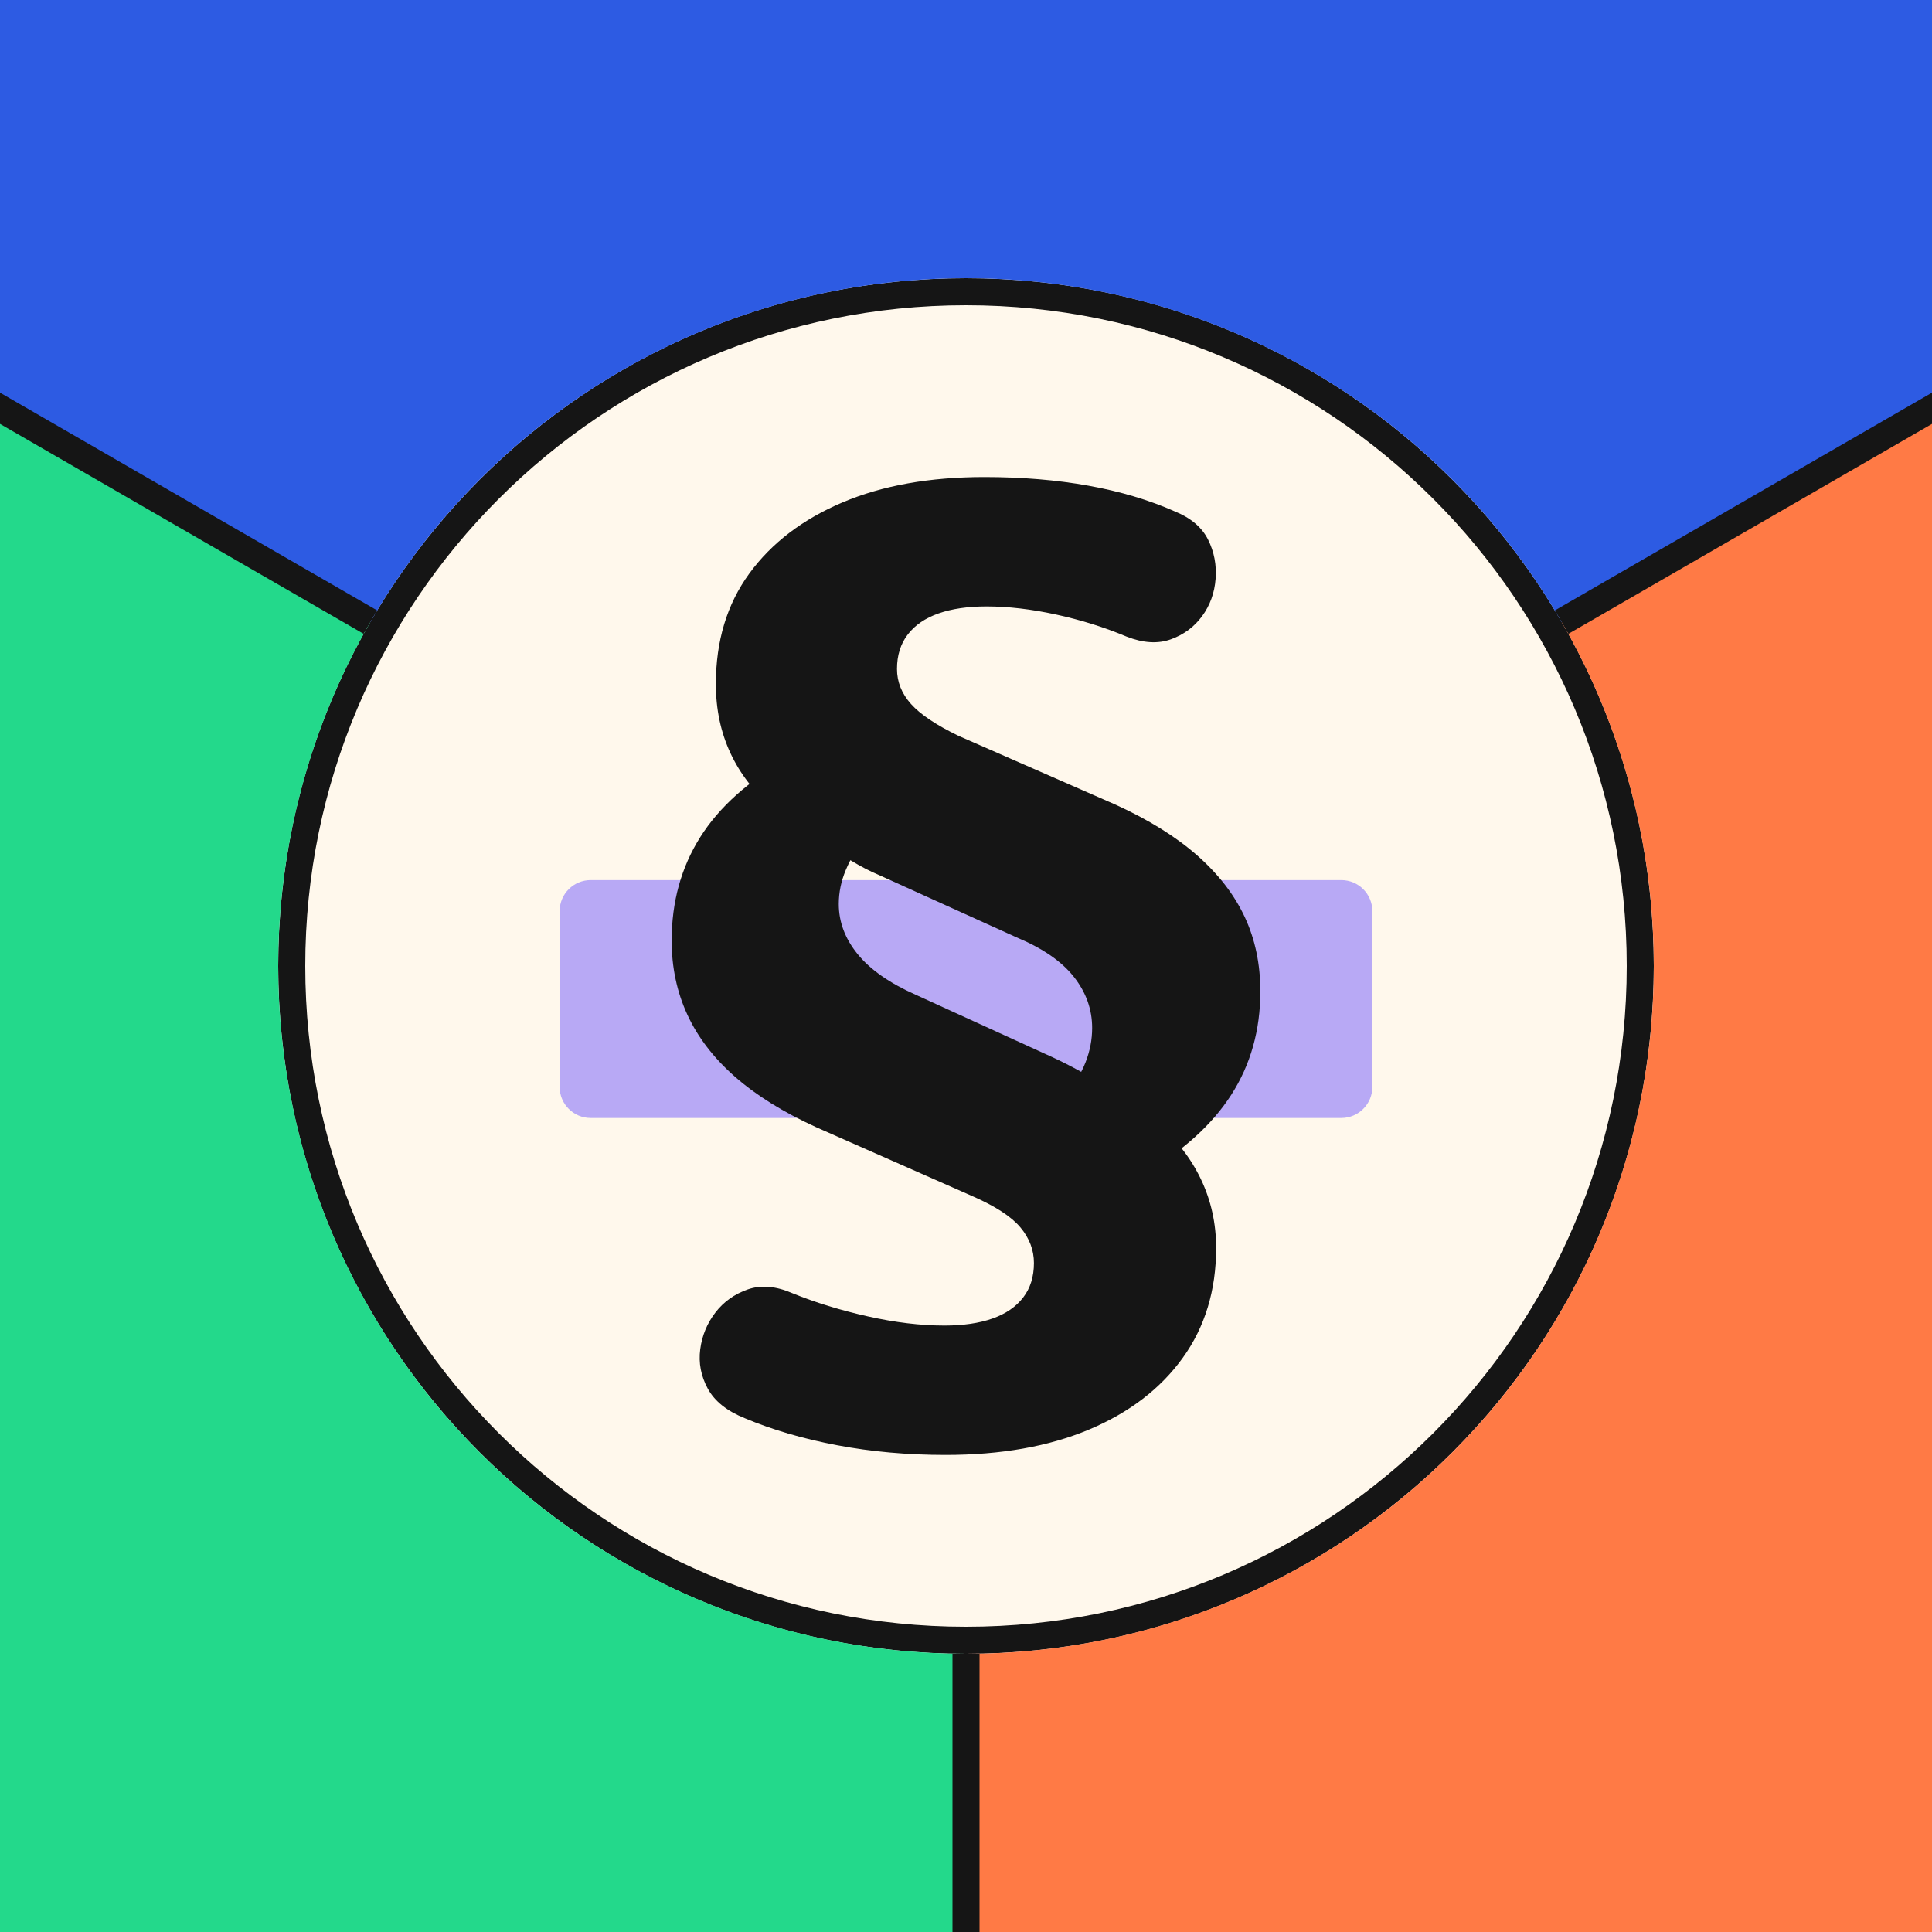
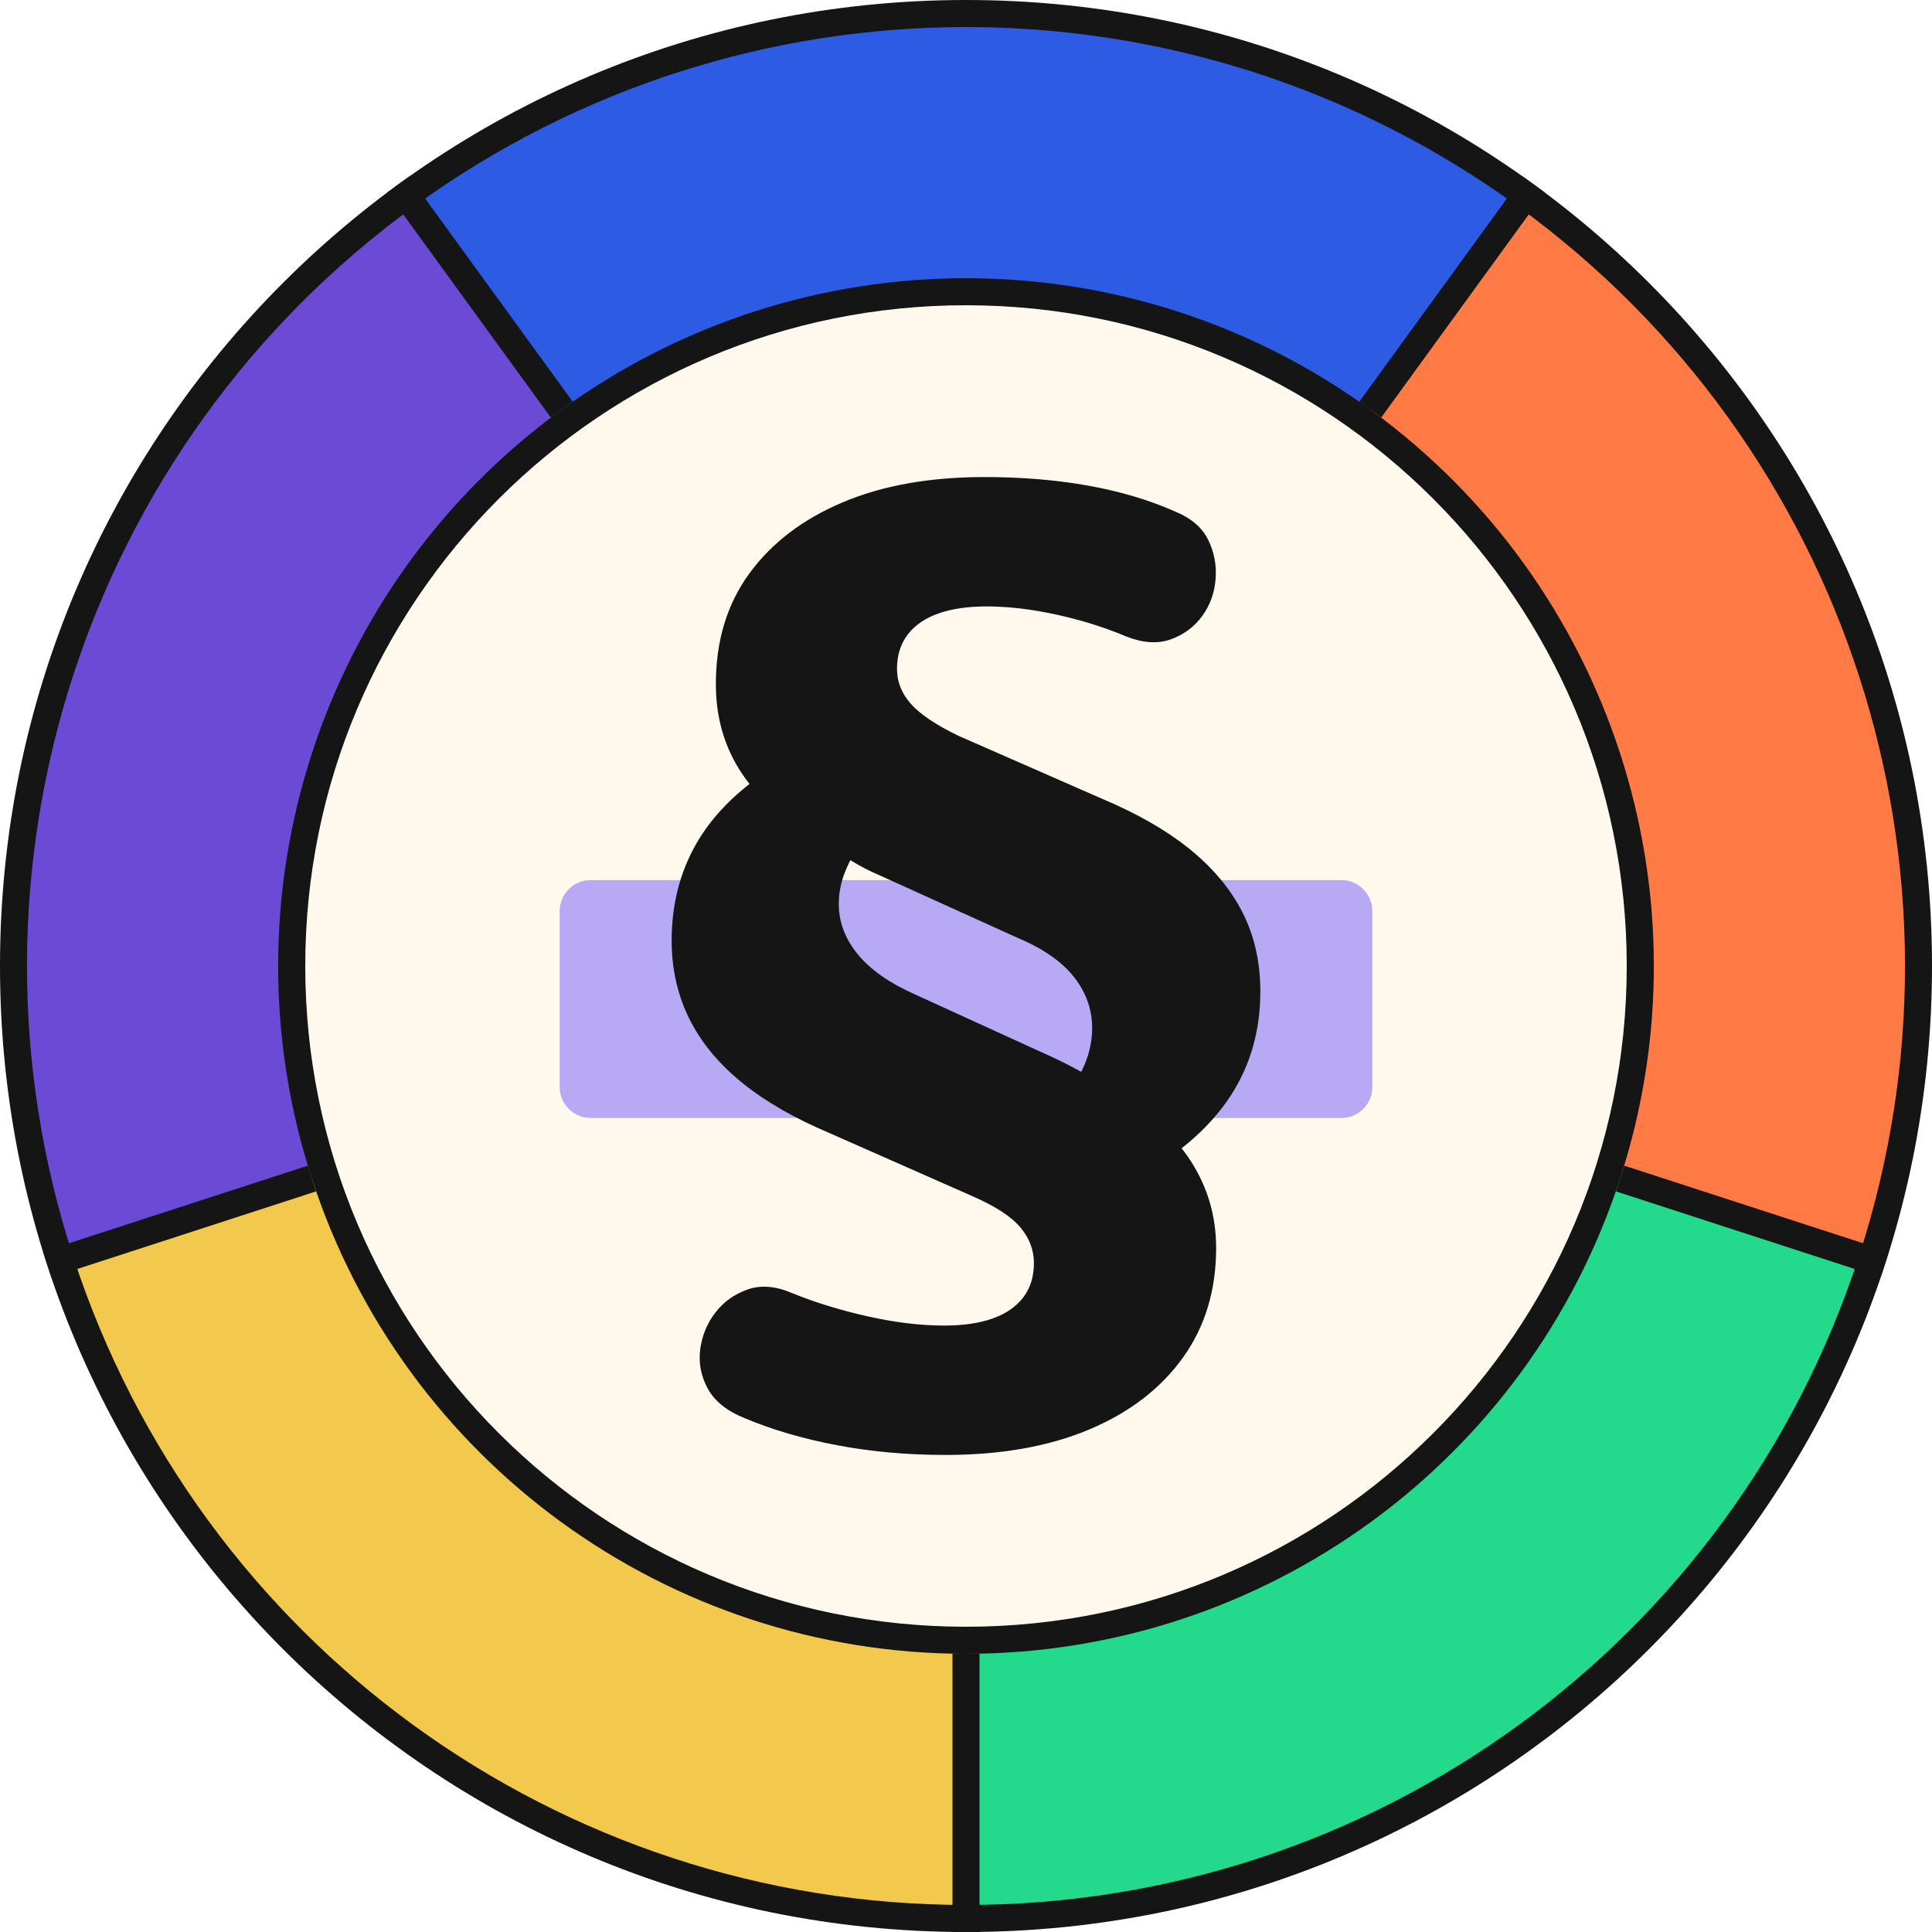
<svg xmlns="http://www.w3.org/2000/svg" viewBox="0 0 1000 1000" width="1000" height="1000">
  <g transform="translate(0.00 0.00) scale(1)">
-     <circle cx="500" cy="500" r="356" fill="#151515" />
-     <path fill="#2d5be3" d="M-123.54,140.00 A720,720 0 0 1 1123.54,140.00 L808.31,322.00 A356,356 0 0 0 191.69,322.00Z" />
-     <path fill="#ff7a45" d="M1123.54,140.00 A720,720 0 0 1 500.00,1220.00 L500.00,856.00 A356,356 0 0 0 808.31,322.00Z" />
-     <path fill="#23d98b" d="M500.00,1220.00 A720,720 0 0 1 -123.54,140.00 L191.69,322.00 A356,356 0 0 0 500.00,856.00Z" />
-     <line x1="191.69" y1="322.00" x2="-135.66" y2="133.00" stroke="#151515" stroke-width="14" />
-     <line x1="808.31" y1="322.00" x2="1135.66" y2="133.00" stroke="#151515" stroke-width="14" />
-     <line x1="500.00" y1="856.00" x2="500.00" y2="1234.00" stroke="#151515" stroke-width="14" />
+     <circle cx="500" cy="500" r="500" fill="#151515" />
+     <path fill="#2d5be3" d="M214.34,106.82 A486,486 0 0 1 785.66,106.82 L709.25,211.99 A356,356 0 0 0 290.75,211.99Z" />
+     <path fill="#ff7a45" d="M785.66,106.82 A486,486 0 0 1 962.21,650.18 L838.58,610.01 A356,356 0 0 0 709.25,211.99Z" />
+     <path fill="#23d98b" d="M962.21,650.18 A486,486 0 0 1 500.00,986.00 L500.00,856.00 A356,356 0 0 0 838.58,610.01Z" />
+     <path fill="#f2c94c" d="M500.00,986.00 A486,486 0 0 1 37.79,650.18 L161.42,610.01 A356,356 0 0 0 500.00,856.00Z" />
+     <path fill="#6b4bd6" d="M37.79,650.18 A486,486 0 0 1 214.34,106.82 L290.75,211.99 A356,356 0 0 0 161.42,610.01Z" />
+     <line x1="290.75" y1="211.99" x2="206.11" y2="95.49" stroke="#151515" stroke-width="14" />
+     <line x1="709.25" y1="211.99" x2="793.89" y2="95.49" stroke="#151515" stroke-width="14" />
+     <line x1="838.58" y1="610.01" x2="975.53" y2="654.51" stroke="#151515" stroke-width="14" />
+     <line x1="500.00" y1="856.00" x2="500.00" y2="1000.00" stroke="#151515" stroke-width="14" />
+     <line x1="161.42" y1="610.01" x2="24.47" y2="654.51" stroke="#151515" stroke-width="14" />
    <circle cx="500" cy="500" r="342" fill="#fff8ec" />
    <rect x="289.67" y="455.54" width="420.66" height="123.12" rx="16.07" fill="#b8a9f5" />
    <path fill="#151515" d="M489.397 753.08Q459.82 753.08 433.312 748.057Q406.804 743.035 385.598 734.106Q371.646 728.525 366.345 718.759Q361.043 708.993 362.438 698.39Q363.833 687.787 370.251 679.416Q376.669 671.045 386.993 667.418Q397.317 663.79 410.152 669.371Q428.01 676.626 449.217 681.369Q470.423 686.113 488.839 686.113Q503.348 686.113 513.672 682.485Q523.997 678.858 529.577 671.603Q535.158 664.349 535.158 653.745Q535.158 643.7 528.182 635.329Q521.206 626.959 503.348 619.146L422.43 583.43Q396.759 571.711 380.296 557.201Q363.833 542.692 355.742 525.113Q347.65 507.534 347.65 486.886Q347.65 456.75 362.438 433.312Q377.227 409.873 407.92 392.574L400.107 418.244Q385.598 405.967 378.064 389.783Q370.53 373.6 370.53 354.067Q370.53 320.584 387.83 296.866Q405.13 273.149 436.102 260.034Q467.074 246.92 509.487 246.92Q538.506 246.92 563.34 251.384Q588.173 255.849 608.264 264.778Q620.541 269.8 625.284 279.287Q630.028 288.774 629.191 299.657Q628.354 310.539 622.215 318.91Q616.076 327.281 606.031 330.908Q595.986 334.535 583.151 329.513Q565.851 322.258 546.598 318.073Q527.345 313.887 510.603 313.887Q496.094 313.887 485.769 317.515Q475.445 321.142 469.865 328.397Q464.284 335.651 464.284 346.255Q464.284 356.3 471.539 364.392Q478.794 372.483 496.094 380.854L577.57 416.57Q603.241 428.289 619.704 442.799Q636.167 457.308 644.258 474.608Q652.35 491.908 652.35 513.114Q652.35 543.25 637.283 566.688Q622.215 590.127 592.08 607.426L599.335 581.756Q613.844 594.033 621.657 610.496Q629.47 626.959 629.47 645.933Q629.47 678.858 612.17 702.855Q594.87 726.851 563.619 739.966Q532.367 753.08 489.397 753.08ZM434.149 467.912Q434.149 481.863 443.915 493.861Q453.681 505.86 473.771 514.789L544.645 547.156Q551.9 550.504 559.433 554.69Q566.967 558.875 572.548 563.34L551.341 567.246Q558.596 558.317 561.945 549.667Q565.293 541.017 565.293 532.088Q565.293 517.579 555.806 505.581Q546.319 493.582 526.229 485.211L454.797 452.844Q448.1 450.054 440.288 445.31Q432.475 440.567 426.894 436.66L448.1 432.754Q441.404 441.683 437.776 450.333Q434.149 458.983 434.149 467.912Z" />
  </g>
</svg>
